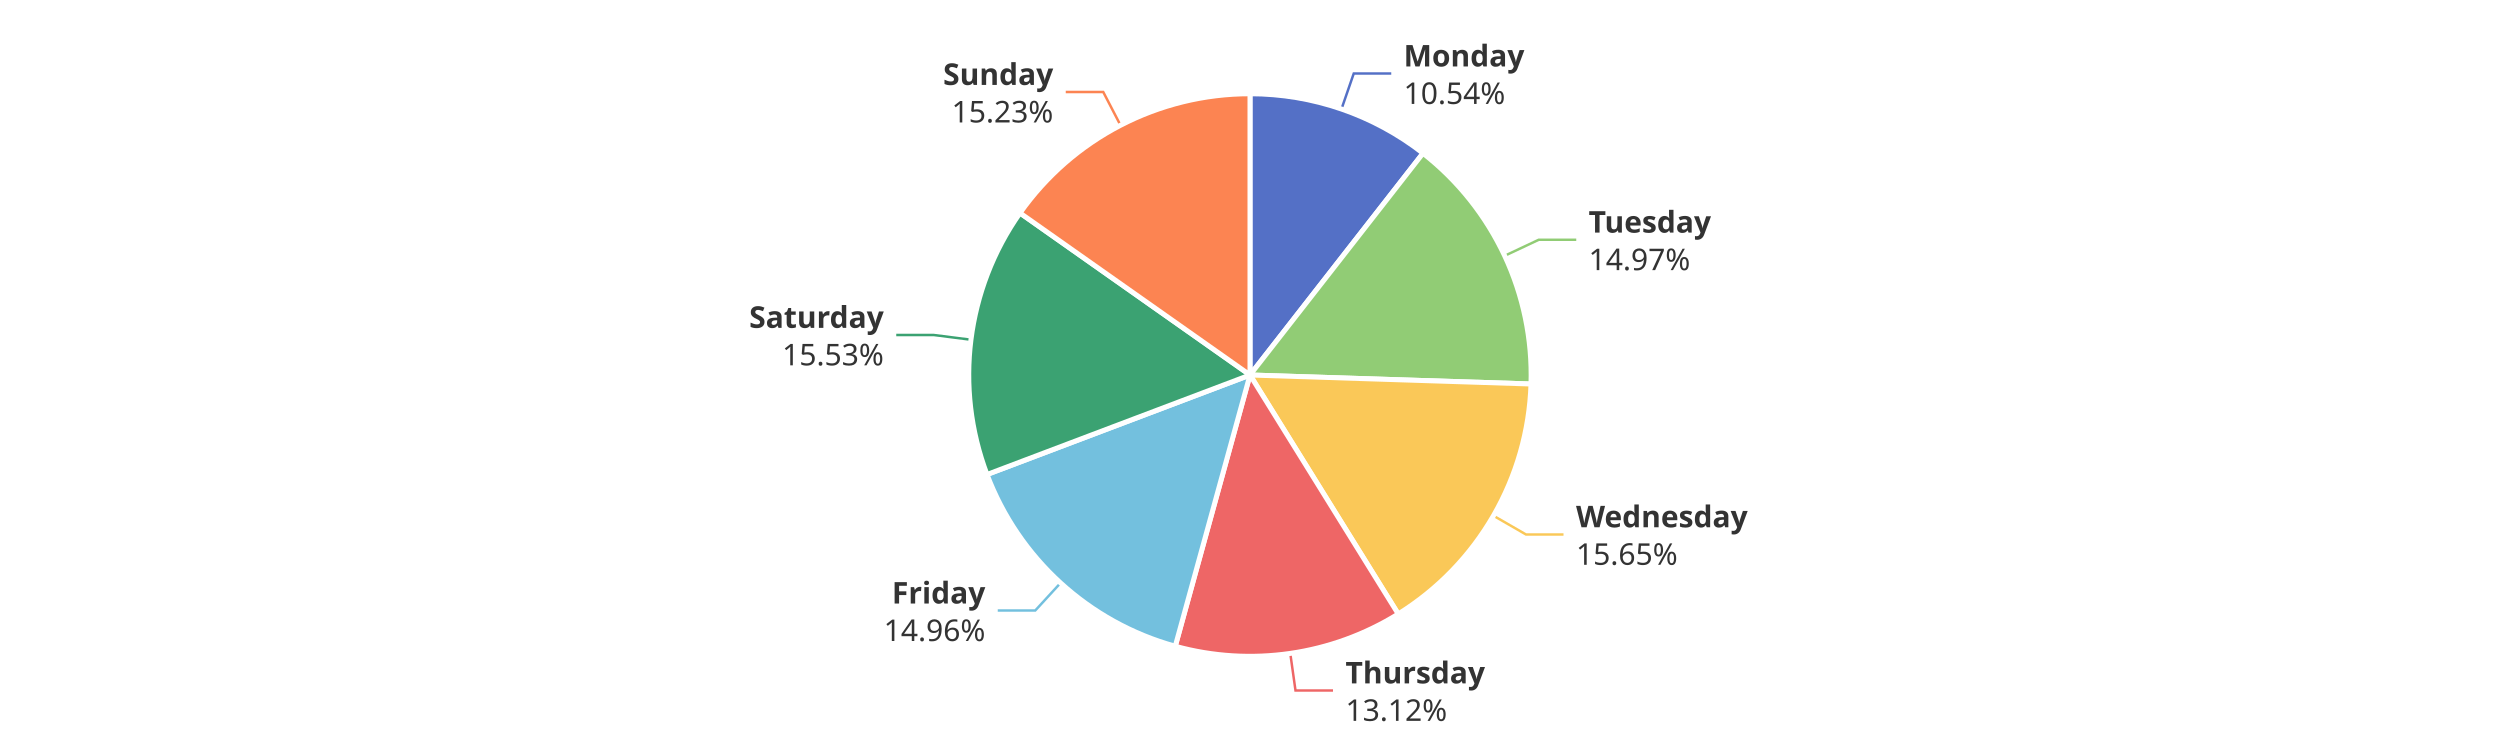
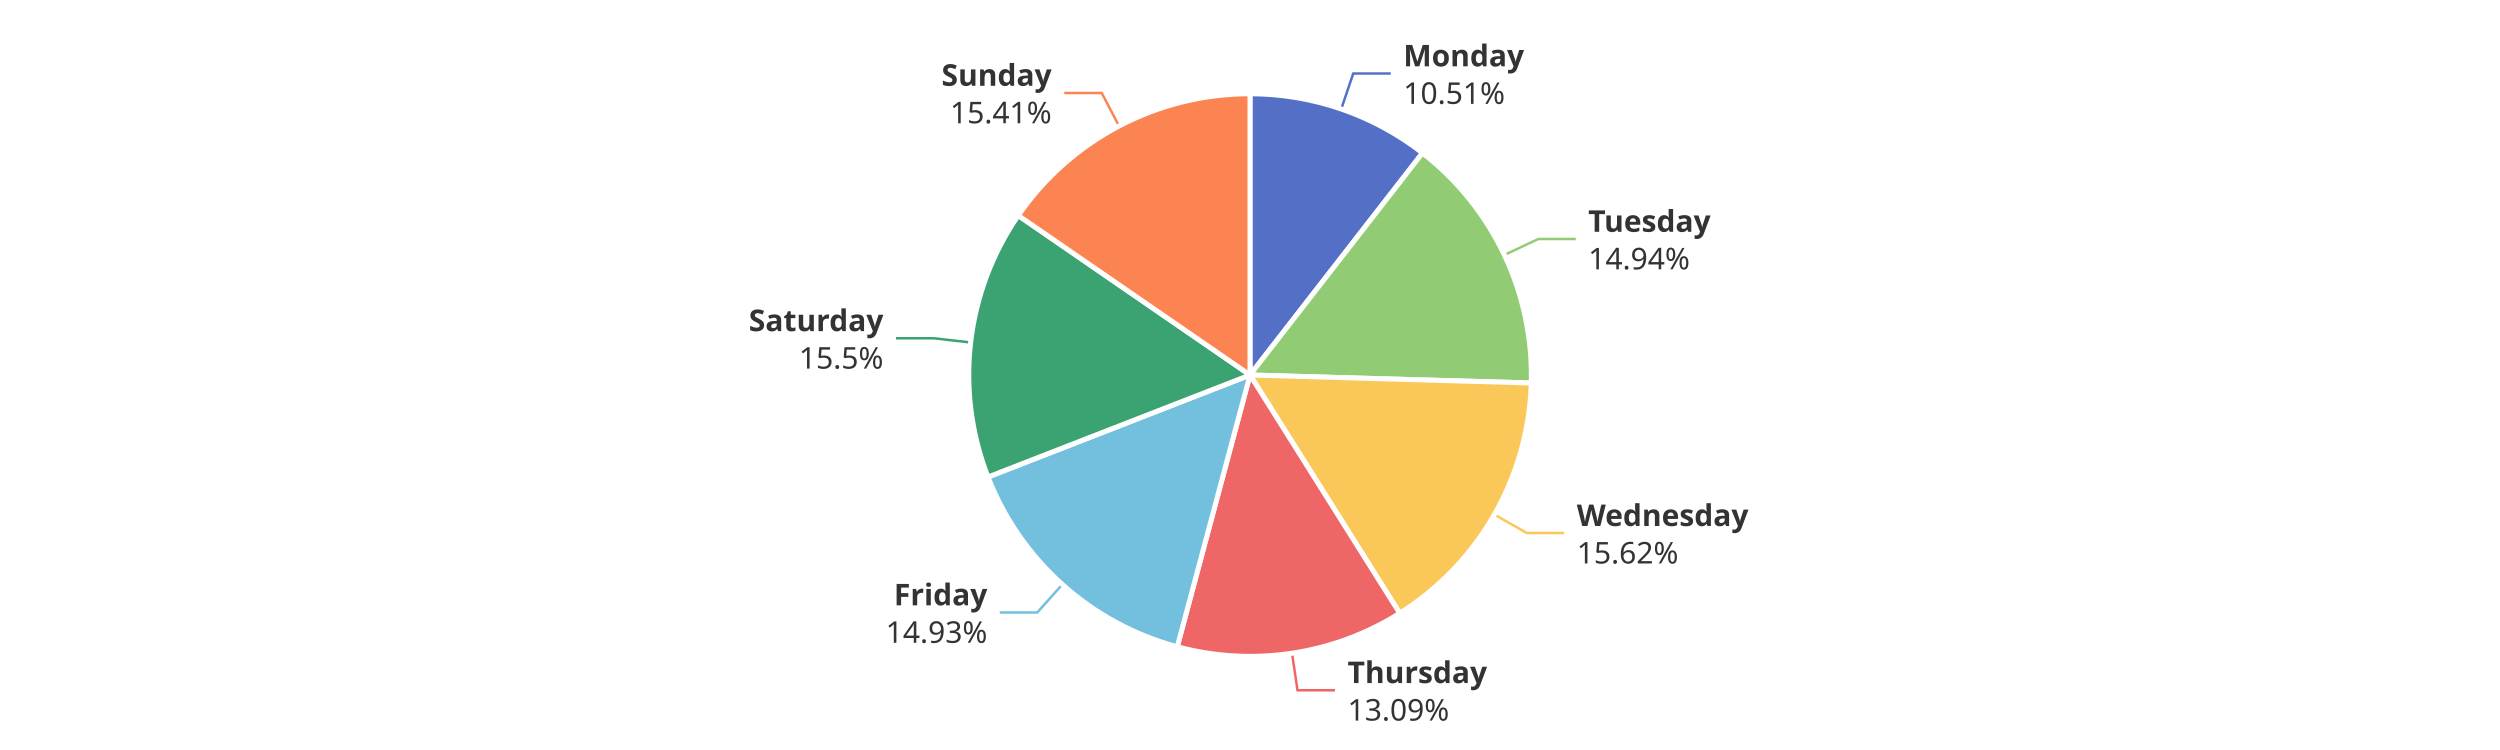
<svg xmlns="http://www.w3.org/2000/svg" width="1000" height="300" version="1.1" baseProfile="full" viewBox="0 0 1000 300">
  <rect width="1000" height="300" x="0" y="0" id="0" fill="#ffffff" />
-   <polyline points="536.6 43.6 541.5 29.4 556.5 29.4" fill="none" stroke="#5470c6" />
-   <polyline points="601.9 102.3 615.5 95.9 630.5 95.9" fill="none" stroke="#91cc75" />
-   <polyline points="597.4 206.3 610.4 213.8 625.4 213.8" fill="none" stroke="#fac858" />
-   <polyline points="516.1 261.3 518.2 276.2 533.2 276.2" fill="none" stroke="#ee6666" />
-   <polyline points="424.2 233.2 414.1 244.2 399.1 244.2" fill="none" stroke="#73c0de" />
-   <polyline points="388.4 135.9 373.5 134 358.5 134" fill="none" stroke="#3ba272" />
-   <polyline points="448.2 50.1 441.3 36.8 426.3 36.8" fill="none" stroke="#fc8452" />
-   <path d="M500 37.5A112.5 112.5 0 0 1 569.2 61.3L500 150Z" fill="#5470c6" stroke="#fff" stroke-width="2" stroke-linejoin="round" />
-   <path d="M569.2 61.3A112.5 112.5 0 0 1 612.4 153.6L500 150Z" fill="#91cc75" stroke="#fff" stroke-width="2" stroke-linejoin="round" />
-   <path d="M612.4 153.6A112.5 112.5 0 0 1 559.3 245.6L500 150Z" fill="#fac858" stroke="#fff" stroke-width="2" stroke-linejoin="round" />
-   <path d="M559.3 245.6A112.5 112.5 0 0 1 470.1 258.5L500 150Z" fill="#ee6666" stroke="#fff" stroke-width="2" stroke-linejoin="round" />
-   <path d="M470.1 258.5A112.5 112.5 0 0 1 394.8 189.8L500 150Z" fill="#73c0de" stroke="#fff" stroke-width="2" stroke-linejoin="round" />
-   <path d="M394.8 189.8A112.5 112.5 0 0 1 408 85.2L500 150Z" fill="#3ba272" stroke="#fff" stroke-width="2" stroke-linejoin="round" />
-   <path d="M408 85.2A112.5 112.5 0 0 1 500 37.5L500 150Z" fill="#fc8452" stroke="#fff" stroke-width="2" stroke-linejoin="round" />
-   <path d="M0 -15l42.8 0l0 30l-42.8 0Z" transform="translate(561.451 29.4261)" fill="none" />
-   <text dominant-baseline="central" text-anchor="start" style="font-size:12px;font-family:sans-serif;font-weight:bold;" y="-7.5" transform="translate(561.451 29.4261)" fill="#333" stroke="rgb(255,255,255)" stroke-width="2" paint-order="stroke" stroke-miterlimit="2">Monday</text>
-   <text dominant-baseline="central" text-anchor="start" style="font-size:12px;font-family:sans-serif;" y="7.5" transform="translate(561.451 29.4261)" fill="#333" stroke="rgb(255,255,255)" stroke-width="2" paint-order="stroke" stroke-miterlimit="2">10.54%</text>
-   <path d="M0 -15l46.2 0l0 30l-46.2 0Z" transform="translate(635.4506 95.8944)" fill="none" />
-   <text dominant-baseline="central" text-anchor="start" style="font-size:12px;font-family:sans-serif;font-weight:bold;" y="-7.5" transform="translate(635.4506 95.8944)" fill="#333" stroke="rgb(255,255,255)" stroke-width="2" paint-order="stroke" stroke-miterlimit="2">Tuesday</text>
-   <text dominant-baseline="central" text-anchor="start" style="font-size:12px;font-family:sans-serif;" y="7.5" transform="translate(635.4506 95.8944)" fill="#333" stroke="rgb(255,255,255)" stroke-width="2" paint-order="stroke" stroke-miterlimit="2">14.97%</text>
-   <path d="M0 -15l63.6 0l0 30l-63.6 0Z" transform="translate(630.4116 213.7616)" fill="none" />
-   <text dominant-baseline="central" text-anchor="start" style="font-size:12px;font-family:sans-serif;font-weight:bold;" y="-7.5" transform="translate(630.4116 213.7616)" fill="#333" stroke="rgb(255,255,255)" stroke-width="2" paint-order="stroke" stroke-miterlimit="2">Wednesday</text>
-   <text dominant-baseline="central" text-anchor="start" style="font-size:12px;font-family:sans-serif;" y="7.5" transform="translate(630.4116 213.7616)" fill="#333" stroke="rgb(255,255,255)" stroke-width="2" paint-order="stroke" stroke-miterlimit="2">15.65%</text>
-   <path d="M0 -15l50.2 0l0 30l-50.2 0Z" transform="translate(538.2028 276.1939)" fill="none" />
-   <text dominant-baseline="central" text-anchor="start" style="font-size:12px;font-family:sans-serif;font-weight:bold;" y="-7.5" transform="translate(538.2028 276.1939)" fill="#333" stroke="rgb(255,255,255)" stroke-width="2" paint-order="stroke" stroke-miterlimit="2">Thursday</text>
-   <text dominant-baseline="central" text-anchor="start" style="font-size:12px;font-family:sans-serif;" y="7.5" transform="translate(538.2028 276.1939)" fill="#333" stroke="rgb(255,255,255)" stroke-width="2" paint-order="stroke" stroke-miterlimit="2">13.12%</text>
-   <path d="M-40.9 -15l40.9 0l0 30l-40.9 0Z" transform="translate(394.1317 244.249)" fill="none" />
-   <text dominant-baseline="central" text-anchor="end" style="font-size:12px;font-family:sans-serif;font-weight:bold;" y="-7.5" transform="translate(394.1317 244.249)" fill="#333" stroke="rgb(255,255,255)" stroke-width="2" paint-order="stroke" stroke-miterlimit="2">Friday</text>
-   <text dominant-baseline="central" text-anchor="end" style="font-size:12px;font-family:sans-serif;" y="7.5" transform="translate(394.1317 244.249)" fill="#333" stroke="rgb(255,255,255)" stroke-width="2" paint-order="stroke" stroke-miterlimit="2">14.96%</text>
-   <path d="M-48.2 -15l48.2 0l0 30l-48.2 0Z" transform="translate(353.5104 133.9803)" fill="none" />
-   <text dominant-baseline="central" text-anchor="end" style="font-size:12px;font-family:sans-serif;font-weight:bold;" y="-7.5" transform="translate(353.5104 133.9803)" fill="#333" stroke="rgb(255,255,255)" stroke-width="2" paint-order="stroke" stroke-miterlimit="2">Saturday</text>
-   <text dominant-baseline="central" text-anchor="end" style="font-size:12px;font-family:sans-serif;" y="7.5" transform="translate(353.5104 133.9803)" fill="#333" stroke="rgb(255,255,255)" stroke-width="2" paint-order="stroke" stroke-miterlimit="2">15.53%</text>
-   <path d="M-40.9 -15l40.9 0l0 30l-40.9 0Z" transform="translate(421.2969 36.8179)" fill="none" />
-   <text dominant-baseline="central" text-anchor="end" style="font-size:12px;font-family:sans-serif;font-weight:bold;" y="-7.5" transform="translate(421.2969 36.8179)" fill="#333" stroke="rgb(255,255,255)" stroke-width="2" paint-order="stroke" stroke-miterlimit="2">Sunday</text>
-   <text dominant-baseline="central" text-anchor="end" style="font-size:12px;font-family:sans-serif;" y="7.5" transform="translate(421.2969 36.8179)" fill="#333" stroke="rgb(255,255,255)" stroke-width="2" paint-order="stroke" stroke-miterlimit="2">15.23%</text>
+   <polyline points="536.5 43.6 541.3 29.4 556.3 29.4" fill="none" stroke="#5470c6" />
+   <polyline points="601.7 102 615.3 95.6 630.3 95.6" fill="none" stroke="#91cc75" />
+   <polyline points="597.7 205.8 610.7 213.2 625.7 213.2" fill="none" stroke="#fac858" />
+   <polyline points="516.8 261.2 519 276.1 534 276.1" fill="none" stroke="#ee6666" />
+   <polyline points="424.9 233.8 414.9 245 399.9 245" fill="none" stroke="#73c0de" />
+   <polyline points="388.3 137 373.4 135.3 358.4 135.3" fill="none" stroke="#3ba272" />
+   <polyline points="447.6 50.4 440.7 37.2 425.7 37.2" fill="none" stroke="#fc8452" />
+   <path d="M500 37.5A112.5 112.5 0 0 1 569 61.2L500 150Z" fill="#5470c6" stroke="#fff" stroke-width="2" stroke-linejoin="round" />
+   <path d="M569 61.2A112.5 112.5 0 0 1 612.5 153.2L500 150Z" fill="#91cc75" stroke="#fff" stroke-width="2" stroke-linejoin="round" />
+   <path d="M612.5 153.2A112.5 112.5 0 0 1 559.9 245.3L500 150Z" fill="#fac858" stroke="#fff" stroke-width="2" stroke-linejoin="round" />
+   <path d="M559.9 245.3A112.5 112.5 0 0 1 470.9 258.7L500 150Z" fill="#ee6666" stroke="#fff" stroke-width="2" stroke-linejoin="round" />
+   <path d="M470.9 258.7A112.5 112.5 0 0 1 395.2 190.8L500 150Z" fill="#73c0de" stroke="#fff" stroke-width="2" stroke-linejoin="round" />
+   <path d="M395.2 190.8A112.5 112.5 0 0 1 407.3 86.2L500 150Z" fill="#3ba272" stroke="#fff" stroke-width="2" stroke-linejoin="round" />
+   <path d="M407.3 86.2A112.5 112.5 0 0 1 500 37.5L500 150Z" fill="#fc8452" stroke="#fff" stroke-width="2" stroke-linejoin="round" />
+   <path d="M0 -15l42.8 0l0 30l-42.8 0Z" transform="translate(561.3374 29.3871)" fill="none" />
+   <text dominant-baseline="central" text-anchor="start" style="font-size:12px;font-family:sans-serif;font-weight:bold;" y="-7.5" transform="translate(561.3374 29.3871)" fill="#333" stroke="rgb(255,255,255)" stroke-width="2" paint-order="stroke" stroke-miterlimit="2">Monday</text>
+   <text dominant-baseline="central" text-anchor="start" style="font-size:12px;font-family:sans-serif;" y="7.5" transform="translate(561.3374 29.3871)" fill="#333" stroke="rgb(255,255,255)" stroke-width="2" paint-order="stroke" stroke-miterlimit="2">10.51%</text>
+   <path d="M0 -15l46.2 0l0 30l-46.2 0Z" transform="translate(635.2971 95.5682)" fill="none" />
+   <text dominant-baseline="central" text-anchor="start" style="font-size:12px;font-family:sans-serif;font-weight:bold;" y="-7.5" transform="translate(635.2971 95.5682)" fill="#333" stroke="rgb(255,255,255)" stroke-width="2" paint-order="stroke" stroke-miterlimit="2">Tuesday</text>
+   <text dominant-baseline="central" text-anchor="start" style="font-size:12px;font-family:sans-serif;" y="7.5" transform="translate(635.2971 95.5682)" fill="#333" stroke="rgb(255,255,255)" stroke-width="2" paint-order="stroke" stroke-miterlimit="2">14.94%</text>
+   <path d="M0 -15l63.6 0l0 30l-63.6 0Z" transform="translate(630.7108 213.2406)" fill="none" />
+   <text dominant-baseline="central" text-anchor="start" style="font-size:12px;font-family:sans-serif;font-weight:bold;" y="-7.5" transform="translate(630.7108 213.2406)" fill="#333" stroke="rgb(255,255,255)" stroke-width="2" paint-order="stroke" stroke-miterlimit="2">Wednesday</text>
+   <text dominant-baseline="central" text-anchor="start" style="font-size:12px;font-family:sans-serif;" y="7.5" transform="translate(630.7108 213.2406)" fill="#333" stroke="rgb(255,255,255)" stroke-width="2" paint-order="stroke" stroke-miterlimit="2">15.62%</text>
+   <path d="M0 -15l50.2 0l0 30l-50.2 0Z" transform="translate(539.035 276.0711)" fill="none" />
+   <text dominant-baseline="central" text-anchor="start" style="font-size:12px;font-family:sans-serif;font-weight:bold;" y="-7.5" transform="translate(539.035 276.0711)" fill="#333" stroke="rgb(255,255,255)" stroke-width="2" paint-order="stroke" stroke-miterlimit="2">Thursday</text>
+   <text dominant-baseline="central" text-anchor="start" style="font-size:12px;font-family:sans-serif;" y="7.5" transform="translate(539.035 276.0711)" fill="#333" stroke="rgb(255,255,255)" stroke-width="2" paint-order="stroke" stroke-miterlimit="2">13.09%</text>
+   <path d="M-40.9 -15l40.9 0l0 30l-40.9 0Z" transform="translate(394.9342 244.974)" fill="none" />
+   <text dominant-baseline="central" text-anchor="end" style="font-size:12px;font-family:sans-serif;font-weight:bold;" y="-7.5" transform="translate(394.9342 244.974)" fill="#333" stroke="rgb(255,255,255)" stroke-width="2" paint-order="stroke" stroke-miterlimit="2">Friday</text>
+   <text dominant-baseline="central" text-anchor="end" style="font-size:12px;font-family:sans-serif;" y="7.5" transform="translate(394.9342 244.974)" fill="#333" stroke="rgb(255,255,255)" stroke-width="2" paint-order="stroke" stroke-miterlimit="2">14.93%</text>
+   <path d="M-48.2 -15l48.2 0l0 30l-48.2 0Z" transform="translate(353.3511 135.2925)" fill="none" />
+   <text dominant-baseline="central" text-anchor="end" style="font-size:12px;font-family:sans-serif;font-weight:bold;" y="-7.5" transform="translate(353.3511 135.2925)" fill="#333" stroke="rgb(255,255,255)" stroke-width="2" paint-order="stroke" stroke-miterlimit="2">Saturday</text>
+   <text dominant-baseline="central" text-anchor="end" style="font-size:12px;font-family:sans-serif;" y="7.5" transform="translate(353.3511 135.2925)" fill="#333" stroke="rgb(255,255,255)" stroke-width="2" paint-order="stroke" stroke-miterlimit="2">15.5%</text>
+   <path d="M-40.9 -15l40.9 0l0 30l-40.9 0Z" transform="translate(420.6578 37.1516)" fill="none" />
+   <text dominant-baseline="central" text-anchor="end" style="font-size:12px;font-family:sans-serif;font-weight:bold;" y="-7.5" transform="translate(420.6578 37.1516)" fill="#333" stroke="rgb(255,255,255)" stroke-width="2" paint-order="stroke" stroke-miterlimit="2">Sunday</text>
+   <text dominant-baseline="central" text-anchor="end" style="font-size:12px;font-family:sans-serif;" y="7.5" transform="translate(420.6578 37.1516)" fill="#333" stroke="rgb(255,255,255)" stroke-width="2" paint-order="stroke" stroke-miterlimit="2">15.41%</text>
</svg>
